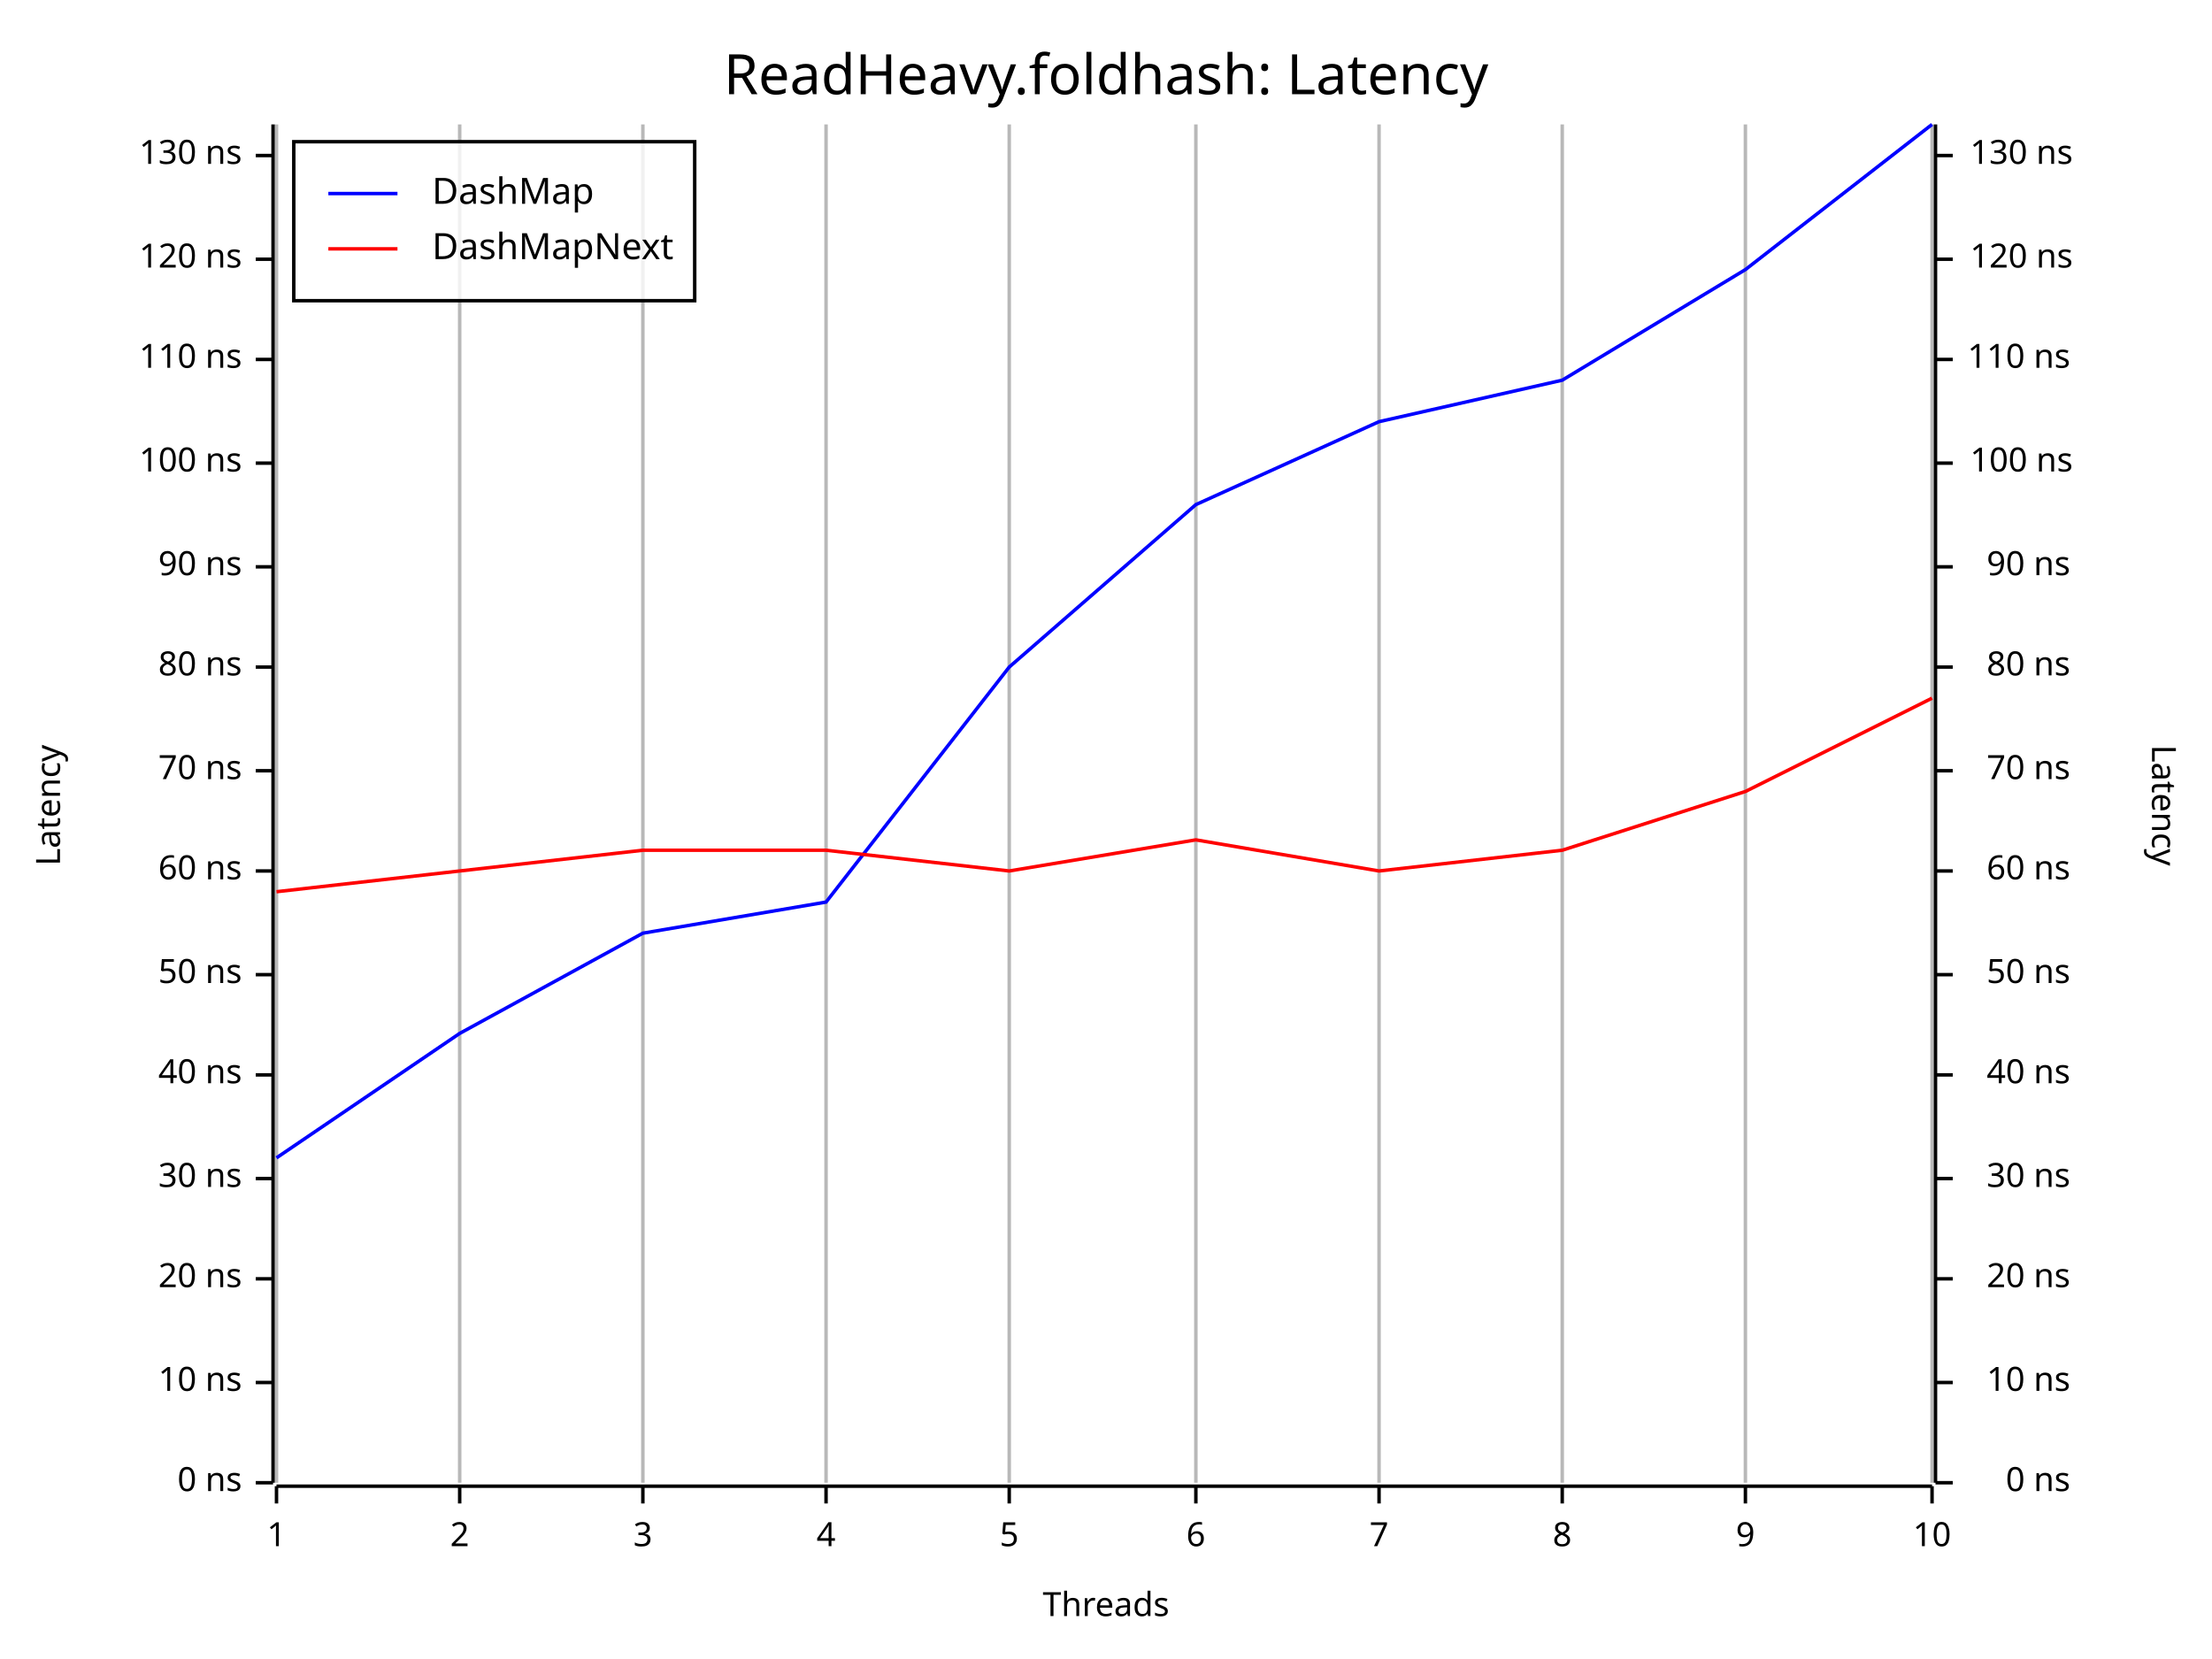
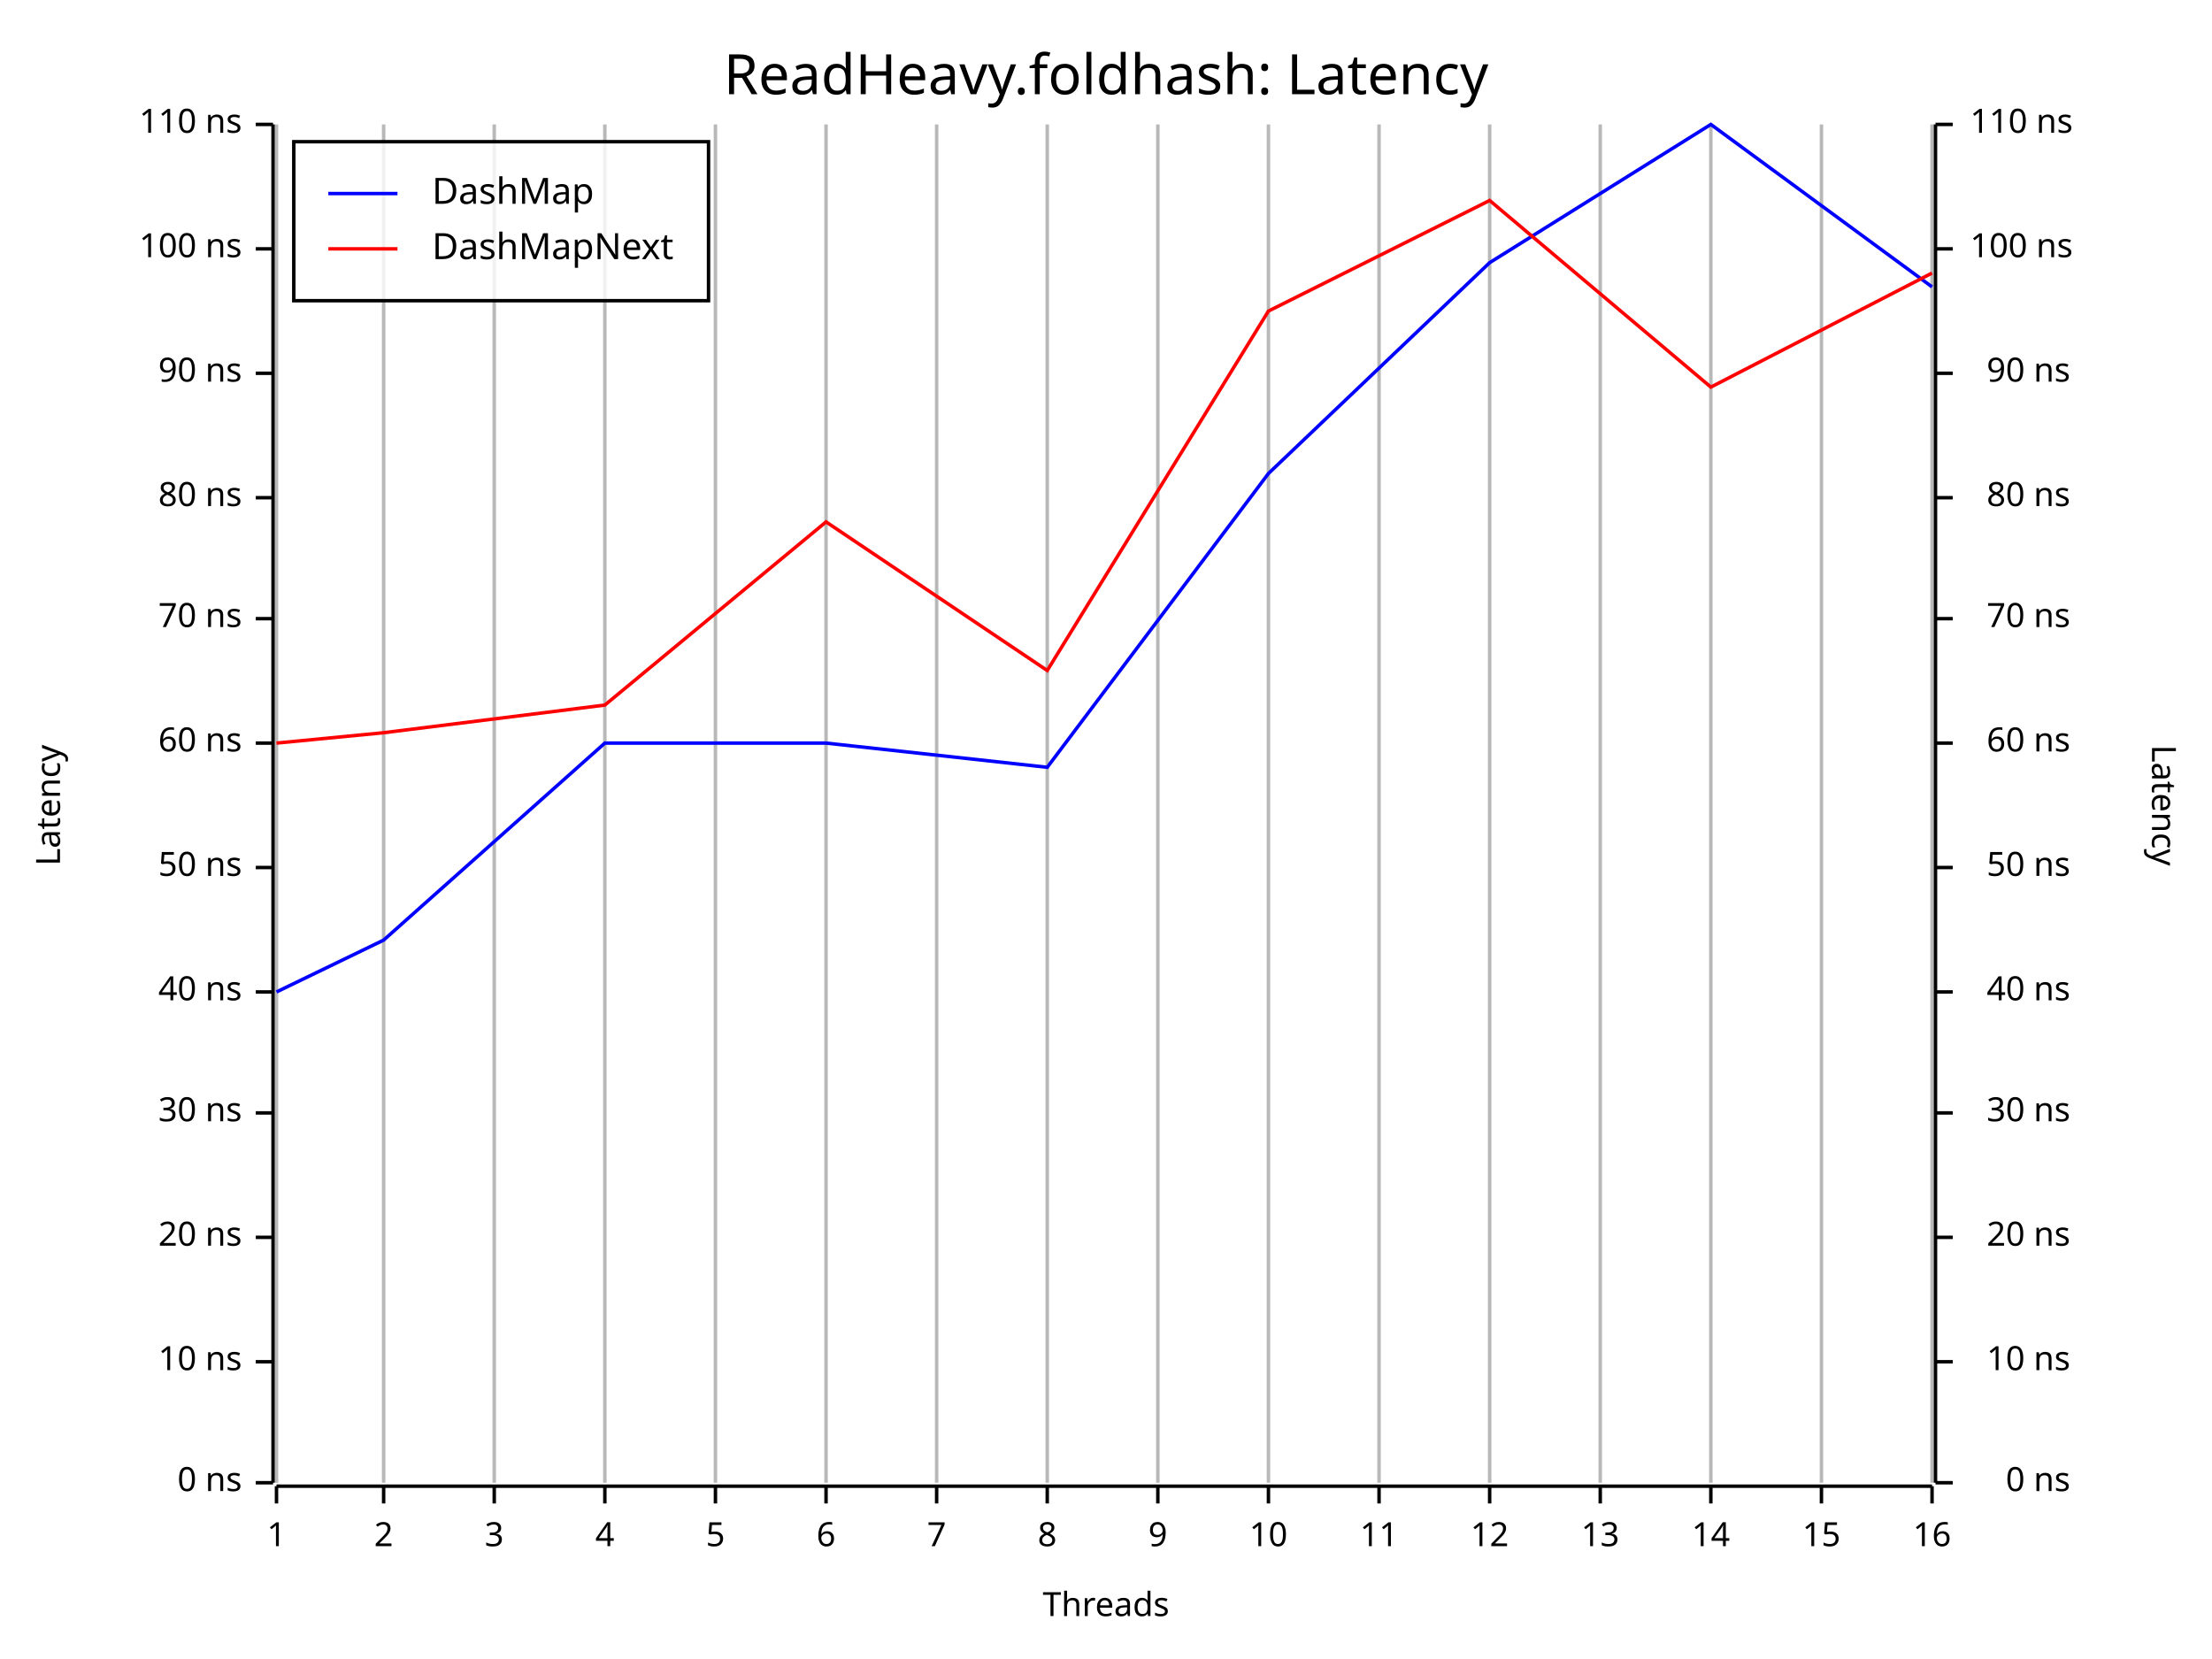
<svg xmlns="http://www.w3.org/2000/svg" width="640" height="480" viewBox="0 0 640 480">
  <rect x="0" y="0" width="640" height="480" opacity="1" fill="#FFFFFF" stroke="none" />
  <text x="320" y="15" dy="0.76em" text-anchor="middle" font-family="Fira Code" font-size="16.129" opacity="1" fill="#000000">
ReadHeavy.foldhash: Latency
</text>
  <line opacity="0.1" stroke="#000000" stroke-width="1" x1="80" y1="429" x2="80" y2="36" />
-   <line opacity="0.1" stroke="#000000" stroke-width="1" x1="133" y1="429" x2="133" y2="36" />
-   <line opacity="0.1" stroke="#000000" stroke-width="1" x1="186" y1="429" x2="186" y2="36" />
+   <line opacity="0.1" stroke="#000000" stroke-width="1" x1="111" y1="429" x2="111" y2="36" />
+   <line opacity="0.1" stroke="#000000" stroke-width="1" x1="143" y1="429" x2="143" y2="36" />
+   <line opacity="0.1" stroke="#000000" stroke-width="1" x1="175" y1="429" x2="175" y2="36" />
+   <line opacity="0.1" stroke="#000000" stroke-width="1" x1="207" y1="429" x2="207" y2="36" />
  <line opacity="0.1" stroke="#000000" stroke-width="1" x1="239" y1="429" x2="239" y2="36" />
-   <line opacity="0.1" stroke="#000000" stroke-width="1" x1="292" y1="429" x2="292" y2="36" />
-   <line opacity="0.1" stroke="#000000" stroke-width="1" x1="346" y1="429" x2="346" y2="36" />
+   <line opacity="0.1" stroke="#000000" stroke-width="1" x1="271" y1="429" x2="271" y2="36" />
+   <line opacity="0.1" stroke="#000000" stroke-width="1" x1="303" y1="429" x2="303" y2="36" />
+   <line opacity="0.1" stroke="#000000" stroke-width="1" x1="335" y1="429" x2="335" y2="36" />
+   <line opacity="0.1" stroke="#000000" stroke-width="1" x1="367" y1="429" x2="367" y2="36" />
  <line opacity="0.1" stroke="#000000" stroke-width="1" x1="399" y1="429" x2="399" y2="36" />
-   <line opacity="0.1" stroke="#000000" stroke-width="1" x1="452" y1="429" x2="452" y2="36" />
-   <line opacity="0.1" stroke="#000000" stroke-width="1" x1="505" y1="429" x2="505" y2="36" />
+   <line opacity="0.1" stroke="#000000" stroke-width="1" x1="431" y1="429" x2="431" y2="36" />
+   <line opacity="0.1" stroke="#000000" stroke-width="1" x1="463" y1="429" x2="463" y2="36" />
+   <line opacity="0.1" stroke="#000000" stroke-width="1" x1="495" y1="429" x2="495" y2="36" />
+   <line opacity="0.1" stroke="#000000" stroke-width="1" x1="527" y1="429" x2="527" y2="36" />
  <line opacity="0.1" stroke="#000000" stroke-width="1" x1="559" y1="429" x2="559" y2="36" />
  <text x="10" y="233" dy="0.76em" text-anchor="middle" font-family="sans-serif" font-size="9.677" opacity="1" fill="#000000" transform="rotate(270, 10, 233)">
Latency
</text>
  <text x="320" y="470" dy="-0.5ex" text-anchor="middle" font-family="sans-serif" font-size="9.677" opacity="1" fill="#000000">
Threads
</text>
  <text x="630" y="233" dy="0.76em" text-anchor="middle" font-family="sans-serif" font-size="9.677" opacity="1" fill="#000000" transform="rotate(90, 630, 233)">
Latency
</text>
  <line opacity="0.2" stroke="#000000" stroke-width="1" x1="80" y1="429" x2="80" y2="36" />
-   <line opacity="0.2" stroke="#000000" stroke-width="1" x1="133" y1="429" x2="133" y2="36" />
-   <line opacity="0.2" stroke="#000000" stroke-width="1" x1="186" y1="429" x2="186" y2="36" />
+   <line opacity="0.2" stroke="#000000" stroke-width="1" x1="111" y1="429" x2="111" y2="36" />
+   <line opacity="0.2" stroke="#000000" stroke-width="1" x1="143" y1="429" x2="143" y2="36" />
+   <line opacity="0.2" stroke="#000000" stroke-width="1" x1="175" y1="429" x2="175" y2="36" />
+   <line opacity="0.2" stroke="#000000" stroke-width="1" x1="207" y1="429" x2="207" y2="36" />
  <line opacity="0.2" stroke="#000000" stroke-width="1" x1="239" y1="429" x2="239" y2="36" />
-   <line opacity="0.2" stroke="#000000" stroke-width="1" x1="292" y1="429" x2="292" y2="36" />
-   <line opacity="0.2" stroke="#000000" stroke-width="1" x1="346" y1="429" x2="346" y2="36" />
+   <line opacity="0.2" stroke="#000000" stroke-width="1" x1="271" y1="429" x2="271" y2="36" />
+   <line opacity="0.2" stroke="#000000" stroke-width="1" x1="303" y1="429" x2="303" y2="36" />
+   <line opacity="0.2" stroke="#000000" stroke-width="1" x1="335" y1="429" x2="335" y2="36" />
+   <line opacity="0.2" stroke="#000000" stroke-width="1" x1="367" y1="429" x2="367" y2="36" />
  <line opacity="0.2" stroke="#000000" stroke-width="1" x1="399" y1="429" x2="399" y2="36" />
-   <line opacity="0.2" stroke="#000000" stroke-width="1" x1="452" y1="429" x2="452" y2="36" />
-   <line opacity="0.2" stroke="#000000" stroke-width="1" x1="505" y1="429" x2="505" y2="36" />
+   <line opacity="0.2" stroke="#000000" stroke-width="1" x1="431" y1="429" x2="431" y2="36" />
+   <line opacity="0.2" stroke="#000000" stroke-width="1" x1="463" y1="429" x2="463" y2="36" />
+   <line opacity="0.2" stroke="#000000" stroke-width="1" x1="495" y1="429" x2="495" y2="36" />
+   <line opacity="0.2" stroke="#000000" stroke-width="1" x1="527" y1="429" x2="527" y2="36" />
  <line opacity="0.2" stroke="#000000" stroke-width="1" x1="559" y1="429" x2="559" y2="36" />
  <polyline fill="none" opacity="1" stroke="#000000" stroke-width="1" points="79,36 79,429 " />
  <text x="70" y="429" dy="0.5ex" text-anchor="end" font-family="sans-serif" font-size="9.677" opacity="1" fill="#000000">
0 ns
</text>
  <polyline fill="none" opacity="1" stroke="#000000" stroke-width="1" points="74,429 79,429 " />
-   <text x="70" y="400" dy="0.5ex" text-anchor="end" font-family="sans-serif" font-size="9.677" opacity="1" fill="#000000">
+   <text x="70" y="394" dy="0.5ex" text-anchor="end" font-family="sans-serif" font-size="9.677" opacity="1" fill="#000000">
10 ns
</text>
-   <polyline fill="none" opacity="1" stroke="#000000" stroke-width="1" points="74,400 79,400 " />
-   <text x="70" y="370" dy="0.5ex" text-anchor="end" font-family="sans-serif" font-size="9.677" opacity="1" fill="#000000">
+   <polyline fill="none" opacity="1" stroke="#000000" stroke-width="1" points="74,394 79,394 " />
+   <text x="70" y="358" dy="0.5ex" text-anchor="end" font-family="sans-serif" font-size="9.677" opacity="1" fill="#000000">
20 ns
</text>
-   <polyline fill="none" opacity="1" stroke="#000000" stroke-width="1" points="74,370 79,370 " />
-   <text x="70" y="341" dy="0.5ex" text-anchor="end" font-family="sans-serif" font-size="9.677" opacity="1" fill="#000000">
+   <polyline fill="none" opacity="1" stroke="#000000" stroke-width="1" points="74,358 79,358 " />
+   <text x="70" y="322" dy="0.5ex" text-anchor="end" font-family="sans-serif" font-size="9.677" opacity="1" fill="#000000">
30 ns
</text>
-   <polyline fill="none" opacity="1" stroke="#000000" stroke-width="1" points="74,341 79,341 " />
-   <text x="70" y="311" dy="0.5ex" text-anchor="end" font-family="sans-serif" font-size="9.677" opacity="1" fill="#000000">
+   <polyline fill="none" opacity="1" stroke="#000000" stroke-width="1" points="74,322 79,322 " />
+   <text x="70" y="287" dy="0.5ex" text-anchor="end" font-family="sans-serif" font-size="9.677" opacity="1" fill="#000000">
40 ns
</text>
-   <polyline fill="none" opacity="1" stroke="#000000" stroke-width="1" points="74,311 79,311 " />
-   <text x="70" y="282" dy="0.5ex" text-anchor="end" font-family="sans-serif" font-size="9.677" opacity="1" fill="#000000">
+   <polyline fill="none" opacity="1" stroke="#000000" stroke-width="1" points="74,287 79,287 " />
+   <text x="70" y="251" dy="0.5ex" text-anchor="end" font-family="sans-serif" font-size="9.677" opacity="1" fill="#000000">
50 ns
</text>
-   <polyline fill="none" opacity="1" stroke="#000000" stroke-width="1" points="74,282 79,282 " />
-   <text x="70" y="252" dy="0.5ex" text-anchor="end" font-family="sans-serif" font-size="9.677" opacity="1" fill="#000000">
+   <polyline fill="none" opacity="1" stroke="#000000" stroke-width="1" points="74,251 79,251 " />
+   <text x="70" y="215" dy="0.5ex" text-anchor="end" font-family="sans-serif" font-size="9.677" opacity="1" fill="#000000">
60 ns
</text>
-   <polyline fill="none" opacity="1" stroke="#000000" stroke-width="1" points="74,252 79,252 " />
-   <text x="70" y="223" dy="0.5ex" text-anchor="end" font-family="sans-serif" font-size="9.677" opacity="1" fill="#000000">
+   <polyline fill="none" opacity="1" stroke="#000000" stroke-width="1" points="74,215 79,215 " />
+   <text x="70" y="179" dy="0.5ex" text-anchor="end" font-family="sans-serif" font-size="9.677" opacity="1" fill="#000000">
70 ns
</text>
-   <polyline fill="none" opacity="1" stroke="#000000" stroke-width="1" points="74,223 79,223 " />
-   <text x="70" y="193" dy="0.5ex" text-anchor="end" font-family="sans-serif" font-size="9.677" opacity="1" fill="#000000">
+   <polyline fill="none" opacity="1" stroke="#000000" stroke-width="1" points="74,179 79,179 " />
+   <text x="70" y="144" dy="0.5ex" text-anchor="end" font-family="sans-serif" font-size="9.677" opacity="1" fill="#000000">
80 ns
</text>
-   <polyline fill="none" opacity="1" stroke="#000000" stroke-width="1" points="74,193 79,193 " />
-   <text x="70" y="164" dy="0.5ex" text-anchor="end" font-family="sans-serif" font-size="9.677" opacity="1" fill="#000000">
+   <polyline fill="none" opacity="1" stroke="#000000" stroke-width="1" points="74,144 79,144 " />
+   <text x="70" y="108" dy="0.5ex" text-anchor="end" font-family="sans-serif" font-size="9.677" opacity="1" fill="#000000">
90 ns
</text>
-   <polyline fill="none" opacity="1" stroke="#000000" stroke-width="1" points="74,164 79,164 " />
-   <text x="70" y="134" dy="0.5ex" text-anchor="end" font-family="sans-serif" font-size="9.677" opacity="1" fill="#000000">
+   <polyline fill="none" opacity="1" stroke="#000000" stroke-width="1" points="74,108 79,108 " />
+   <text x="70" y="72" dy="0.5ex" text-anchor="end" font-family="sans-serif" font-size="9.677" opacity="1" fill="#000000">
100 ns
</text>
-   <polyline fill="none" opacity="1" stroke="#000000" stroke-width="1" points="74,134 79,134 " />
-   <text x="70" y="104" dy="0.5ex" text-anchor="end" font-family="sans-serif" font-size="9.677" opacity="1" fill="#000000">
+   <polyline fill="none" opacity="1" stroke="#000000" stroke-width="1" points="74,72 79,72 " />
+   <text x="70" y="36" dy="0.5ex" text-anchor="end" font-family="sans-serif" font-size="9.677" opacity="1" fill="#000000">
110 ns
</text>
-   <polyline fill="none" opacity="1" stroke="#000000" stroke-width="1" points="74,104 79,104 " />
-   <text x="70" y="75" dy="0.5ex" text-anchor="end" font-family="sans-serif" font-size="9.677" opacity="1" fill="#000000">
- 120 ns
- </text>
-   <polyline fill="none" opacity="1" stroke="#000000" stroke-width="1" points="74,75 79,75 " />
-   <text x="70" y="45" dy="0.5ex" text-anchor="end" font-family="sans-serif" font-size="9.677" opacity="1" fill="#000000">
- 130 ns
- </text>
-   <polyline fill="none" opacity="1" stroke="#000000" stroke-width="1" points="74,45 79,45 " />
+   <polyline fill="none" opacity="1" stroke="#000000" stroke-width="1" points="74,36 79,36 " />
  <polyline fill="none" opacity="1" stroke="#000000" stroke-width="1" points="80,430 559,430 " />
  <text x="80" y="440" dy="0.76em" text-anchor="middle" font-family="sans-serif" font-size="9.677" opacity="1" fill="#000000">
1
</text>
  <polyline fill="none" opacity="1" stroke="#000000" stroke-width="1" points="80,430 80,435 " />
-   <text x="133" y="440" dy="0.76em" text-anchor="middle" font-family="sans-serif" font-size="9.677" opacity="1" fill="#000000">
+   <text x="111" y="440" dy="0.76em" text-anchor="middle" font-family="sans-serif" font-size="9.677" opacity="1" fill="#000000">
2
</text>
-   <polyline fill="none" opacity="1" stroke="#000000" stroke-width="1" points="133,430 133,435 " />
-   <text x="186" y="440" dy="0.76em" text-anchor="middle" font-family="sans-serif" font-size="9.677" opacity="1" fill="#000000">
+   <polyline fill="none" opacity="1" stroke="#000000" stroke-width="1" points="111,430 111,435 " />
+   <text x="143" y="440" dy="0.76em" text-anchor="middle" font-family="sans-serif" font-size="9.677" opacity="1" fill="#000000">
3
</text>
-   <polyline fill="none" opacity="1" stroke="#000000" stroke-width="1" points="186,430 186,435 " />
+   <polyline fill="none" opacity="1" stroke="#000000" stroke-width="1" points="143,430 143,435 " />
+   <text x="175" y="440" dy="0.76em" text-anchor="middle" font-family="sans-serif" font-size="9.677" opacity="1" fill="#000000">
+ 4
+ </text>
+   <polyline fill="none" opacity="1" stroke="#000000" stroke-width="1" points="175,430 175,435 " />
+   <text x="207" y="440" dy="0.76em" text-anchor="middle" font-family="sans-serif" font-size="9.677" opacity="1" fill="#000000">
+ 5
+ </text>
+   <polyline fill="none" opacity="1" stroke="#000000" stroke-width="1" points="207,430 207,435 " />
  <text x="239" y="440" dy="0.76em" text-anchor="middle" font-family="sans-serif" font-size="9.677" opacity="1" fill="#000000">
- 4
+ 6
</text>
  <polyline fill="none" opacity="1" stroke="#000000" stroke-width="1" points="239,430 239,435 " />
-   <text x="292" y="440" dy="0.76em" text-anchor="middle" font-family="sans-serif" font-size="9.677" opacity="1" fill="#000000">
- 5
- </text>
-   <polyline fill="none" opacity="1" stroke="#000000" stroke-width="1" points="292,430 292,435 " />
-   <text x="346" y="440" dy="0.76em" text-anchor="middle" font-family="sans-serif" font-size="9.677" opacity="1" fill="#000000">
- 6
- </text>
-   <polyline fill="none" opacity="1" stroke="#000000" stroke-width="1" points="346,430 346,435 " />
+   <text x="271" y="440" dy="0.76em" text-anchor="middle" font-family="sans-serif" font-size="9.677" opacity="1" fill="#000000">
+ 7
+ </text>
+   <polyline fill="none" opacity="1" stroke="#000000" stroke-width="1" points="271,430 271,435 " />
+   <text x="303" y="440" dy="0.76em" text-anchor="middle" font-family="sans-serif" font-size="9.677" opacity="1" fill="#000000">
+ 8
+ </text>
+   <polyline fill="none" opacity="1" stroke="#000000" stroke-width="1" points="303,430 303,435 " />
+   <text x="335" y="440" dy="0.76em" text-anchor="middle" font-family="sans-serif" font-size="9.677" opacity="1" fill="#000000">
+ 9
+ </text>
+   <polyline fill="none" opacity="1" stroke="#000000" stroke-width="1" points="335,430 335,435 " />
+   <text x="367" y="440" dy="0.76em" text-anchor="middle" font-family="sans-serif" font-size="9.677" opacity="1" fill="#000000">
+ 10
+ </text>
+   <polyline fill="none" opacity="1" stroke="#000000" stroke-width="1" points="367,430 367,435 " />
  <text x="399" y="440" dy="0.76em" text-anchor="middle" font-family="sans-serif" font-size="9.677" opacity="1" fill="#000000">
- 7
+ 11
</text>
  <polyline fill="none" opacity="1" stroke="#000000" stroke-width="1" points="399,430 399,435 " />
-   <text x="452" y="440" dy="0.76em" text-anchor="middle" font-family="sans-serif" font-size="9.677" opacity="1" fill="#000000">
- 8
- </text>
-   <polyline fill="none" opacity="1" stroke="#000000" stroke-width="1" points="452,430 452,435 " />
-   <text x="505" y="440" dy="0.76em" text-anchor="middle" font-family="sans-serif" font-size="9.677" opacity="1" fill="#000000">
- 9
- </text>
-   <polyline fill="none" opacity="1" stroke="#000000" stroke-width="1" points="505,430 505,435 " />
+   <text x="431" y="440" dy="0.76em" text-anchor="middle" font-family="sans-serif" font-size="9.677" opacity="1" fill="#000000">
+ 12
+ </text>
+   <polyline fill="none" opacity="1" stroke="#000000" stroke-width="1" points="431,430 431,435 " />
+   <text x="463" y="440" dy="0.76em" text-anchor="middle" font-family="sans-serif" font-size="9.677" opacity="1" fill="#000000">
+ 13
+ </text>
+   <polyline fill="none" opacity="1" stroke="#000000" stroke-width="1" points="463,430 463,435 " />
+   <text x="495" y="440" dy="0.76em" text-anchor="middle" font-family="sans-serif" font-size="9.677" opacity="1" fill="#000000">
+ 14
+ </text>
+   <polyline fill="none" opacity="1" stroke="#000000" stroke-width="1" points="495,430 495,435 " />
+   <text x="527" y="440" dy="0.76em" text-anchor="middle" font-family="sans-serif" font-size="9.677" opacity="1" fill="#000000">
+ 15
+ </text>
+   <polyline fill="none" opacity="1" stroke="#000000" stroke-width="1" points="527,430 527,435 " />
  <text x="559" y="440" dy="0.76em" text-anchor="middle" font-family="sans-serif" font-size="9.677" opacity="1" fill="#000000">
- 10
+ 16
</text>
  <polyline fill="none" opacity="1" stroke="#000000" stroke-width="1" points="559,430 559,435 " />
  <polyline fill="none" opacity="1" stroke="#000000" stroke-width="1" points="560,36 560,429 " />
  <text x="599" y="429" dy="0.5ex" text-anchor="end" font-family="sans-serif" font-size="9.677" opacity="1" fill="#000000">
0 ns
</text>
  <polyline fill="none" opacity="1" stroke="#000000" stroke-width="1" points="560,429 565,429 " />
-   <text x="599" y="400" dy="0.5ex" text-anchor="end" font-family="sans-serif" font-size="9.677" opacity="1" fill="#000000">
+   <text x="599" y="394" dy="0.5ex" text-anchor="end" font-family="sans-serif" font-size="9.677" opacity="1" fill="#000000">
10 ns
</text>
-   <polyline fill="none" opacity="1" stroke="#000000" stroke-width="1" points="560,400 565,400 " />
-   <text x="599" y="370" dy="0.5ex" text-anchor="end" font-family="sans-serif" font-size="9.677" opacity="1" fill="#000000">
+   <polyline fill="none" opacity="1" stroke="#000000" stroke-width="1" points="560,394 565,394 " />
+   <text x="599" y="358" dy="0.5ex" text-anchor="end" font-family="sans-serif" font-size="9.677" opacity="1" fill="#000000">
20 ns
</text>
-   <polyline fill="none" opacity="1" stroke="#000000" stroke-width="1" points="560,370 565,370 " />
-   <text x="599" y="341" dy="0.5ex" text-anchor="end" font-family="sans-serif" font-size="9.677" opacity="1" fill="#000000">
+   <polyline fill="none" opacity="1" stroke="#000000" stroke-width="1" points="560,358 565,358 " />
+   <text x="599" y="322" dy="0.5ex" text-anchor="end" font-family="sans-serif" font-size="9.677" opacity="1" fill="#000000">
30 ns
</text>
-   <polyline fill="none" opacity="1" stroke="#000000" stroke-width="1" points="560,341 565,341 " />
-   <text x="599" y="311" dy="0.5ex" text-anchor="end" font-family="sans-serif" font-size="9.677" opacity="1" fill="#000000">
+   <polyline fill="none" opacity="1" stroke="#000000" stroke-width="1" points="560,322 565,322 " />
+   <text x="599" y="287" dy="0.5ex" text-anchor="end" font-family="sans-serif" font-size="9.677" opacity="1" fill="#000000">
40 ns
</text>
-   <polyline fill="none" opacity="1" stroke="#000000" stroke-width="1" points="560,311 565,311 " />
-   <text x="599" y="282" dy="0.5ex" text-anchor="end" font-family="sans-serif" font-size="9.677" opacity="1" fill="#000000">
+   <polyline fill="none" opacity="1" stroke="#000000" stroke-width="1" points="560,287 565,287 " />
+   <text x="599" y="251" dy="0.5ex" text-anchor="end" font-family="sans-serif" font-size="9.677" opacity="1" fill="#000000">
50 ns
</text>
-   <polyline fill="none" opacity="1" stroke="#000000" stroke-width="1" points="560,282 565,282 " />
-   <text x="599" y="252" dy="0.5ex" text-anchor="end" font-family="sans-serif" font-size="9.677" opacity="1" fill="#000000">
+   <polyline fill="none" opacity="1" stroke="#000000" stroke-width="1" points="560,251 565,251 " />
+   <text x="599" y="215" dy="0.5ex" text-anchor="end" font-family="sans-serif" font-size="9.677" opacity="1" fill="#000000">
60 ns
</text>
-   <polyline fill="none" opacity="1" stroke="#000000" stroke-width="1" points="560,252 565,252 " />
-   <text x="599" y="223" dy="0.5ex" text-anchor="end" font-family="sans-serif" font-size="9.677" opacity="1" fill="#000000">
+   <polyline fill="none" opacity="1" stroke="#000000" stroke-width="1" points="560,215 565,215 " />
+   <text x="599" y="179" dy="0.5ex" text-anchor="end" font-family="sans-serif" font-size="9.677" opacity="1" fill="#000000">
70 ns
</text>
-   <polyline fill="none" opacity="1" stroke="#000000" stroke-width="1" points="560,223 565,223 " />
-   <text x="599" y="193" dy="0.5ex" text-anchor="end" font-family="sans-serif" font-size="9.677" opacity="1" fill="#000000">
+   <polyline fill="none" opacity="1" stroke="#000000" stroke-width="1" points="560,179 565,179 " />
+   <text x="599" y="144" dy="0.5ex" text-anchor="end" font-family="sans-serif" font-size="9.677" opacity="1" fill="#000000">
80 ns
</text>
-   <polyline fill="none" opacity="1" stroke="#000000" stroke-width="1" points="560,193 565,193 " />
-   <text x="599" y="164" dy="0.5ex" text-anchor="end" font-family="sans-serif" font-size="9.677" opacity="1" fill="#000000">
+   <polyline fill="none" opacity="1" stroke="#000000" stroke-width="1" points="560,144 565,144 " />
+   <text x="599" y="108" dy="0.5ex" text-anchor="end" font-family="sans-serif" font-size="9.677" opacity="1" fill="#000000">
90 ns
</text>
-   <polyline fill="none" opacity="1" stroke="#000000" stroke-width="1" points="560,164 565,164 " />
-   <text x="570" y="134" dy="0.5ex" text-anchor="start" font-family="sans-serif" font-size="9.677" opacity="1" fill="#000000">
+   <polyline fill="none" opacity="1" stroke="#000000" stroke-width="1" points="560,108 565,108 " />
+   <text x="570" y="72" dy="0.5ex" text-anchor="start" font-family="sans-serif" font-size="9.677" opacity="1" fill="#000000">
100 ns
</text>
-   <polyline fill="none" opacity="1" stroke="#000000" stroke-width="1" points="560,134 565,134 " />
-   <text x="599" y="104" dy="0.5ex" text-anchor="end" font-family="sans-serif" font-size="9.677" opacity="1" fill="#000000">
+   <polyline fill="none" opacity="1" stroke="#000000" stroke-width="1" points="560,72 565,72 " />
+   <text x="570" y="36" dy="0.5ex" text-anchor="start" font-family="sans-serif" font-size="9.677" opacity="1" fill="#000000">
110 ns
</text>
-   <polyline fill="none" opacity="1" stroke="#000000" stroke-width="1" points="560,104 565,104 " />
-   <text x="570" y="75" dy="0.5ex" text-anchor="start" font-family="sans-serif" font-size="9.677" opacity="1" fill="#000000">
- 120 ns
- </text>
-   <polyline fill="none" opacity="1" stroke="#000000" stroke-width="1" points="560,75 565,75 " />
-   <text x="570" y="45" dy="0.5ex" text-anchor="start" font-family="sans-serif" font-size="9.677" opacity="1" fill="#000000">
- 130 ns
- </text>
-   <polyline fill="none" opacity="1" stroke="#000000" stroke-width="1" points="560,45 565,45 " />
-   <polyline fill="none" opacity="1" stroke="#0000FF" stroke-width="1" points="80,335 133,299 186,270 239,261 292,193 346,146 399,122 452,110 505,78 559,36 " />
-   <polyline fill="none" opacity="1" stroke="#FF0000" stroke-width="1" points="80,258 133,252 186,246 239,246 292,252 346,243 399,252 452,246 505,229 559,202 " />
-   <rect x="85" y="41" width="116" height="46" opacity="0.8" fill="#FFFFFF" stroke="none" />
-   <rect x="85" y="41" width="116" height="46" opacity="1" fill="none" stroke="#000000" />
+   <polyline fill="none" opacity="1" stroke="#000000" stroke-width="1" points="560,36 565,36 " />
+   <polyline fill="none" opacity="1" stroke="#0000FF" stroke-width="1" points="80,287 111,272 175,215 239,215 303,222 367,137 431,76 495,36 559,83 " />
+   <polyline fill="none" opacity="1" stroke="#FF0000" stroke-width="1" points="80,215 111,212 175,204 239,151 303,194 367,90 431,58 495,112 559,79 " />
+   <rect x="85" y="41" width="120" height="46" opacity="0.8" fill="#FFFFFF" stroke="none" />
+   <rect x="85" y="41" width="120" height="46" opacity="1" fill="none" stroke="#000000" />
  <text x="125" y="51" dy="0.76em" text-anchor="start" font-family="Fira Code" font-size="10.484" opacity="1" fill="#000000">
DashMap
</text>
  <text x="125" y="67" dy="0.76em" text-anchor="start" font-family="Fira Code" font-size="10.484" opacity="1" fill="#000000">
DashMapNext
</text>
  <polyline fill="none" opacity="1" stroke="#0000FF" stroke-width="1" points="95,56 115,56 " />
  <polyline fill="none" opacity="1" stroke="#FF0000" stroke-width="1" points="95,72 115,72 " />
</svg>
